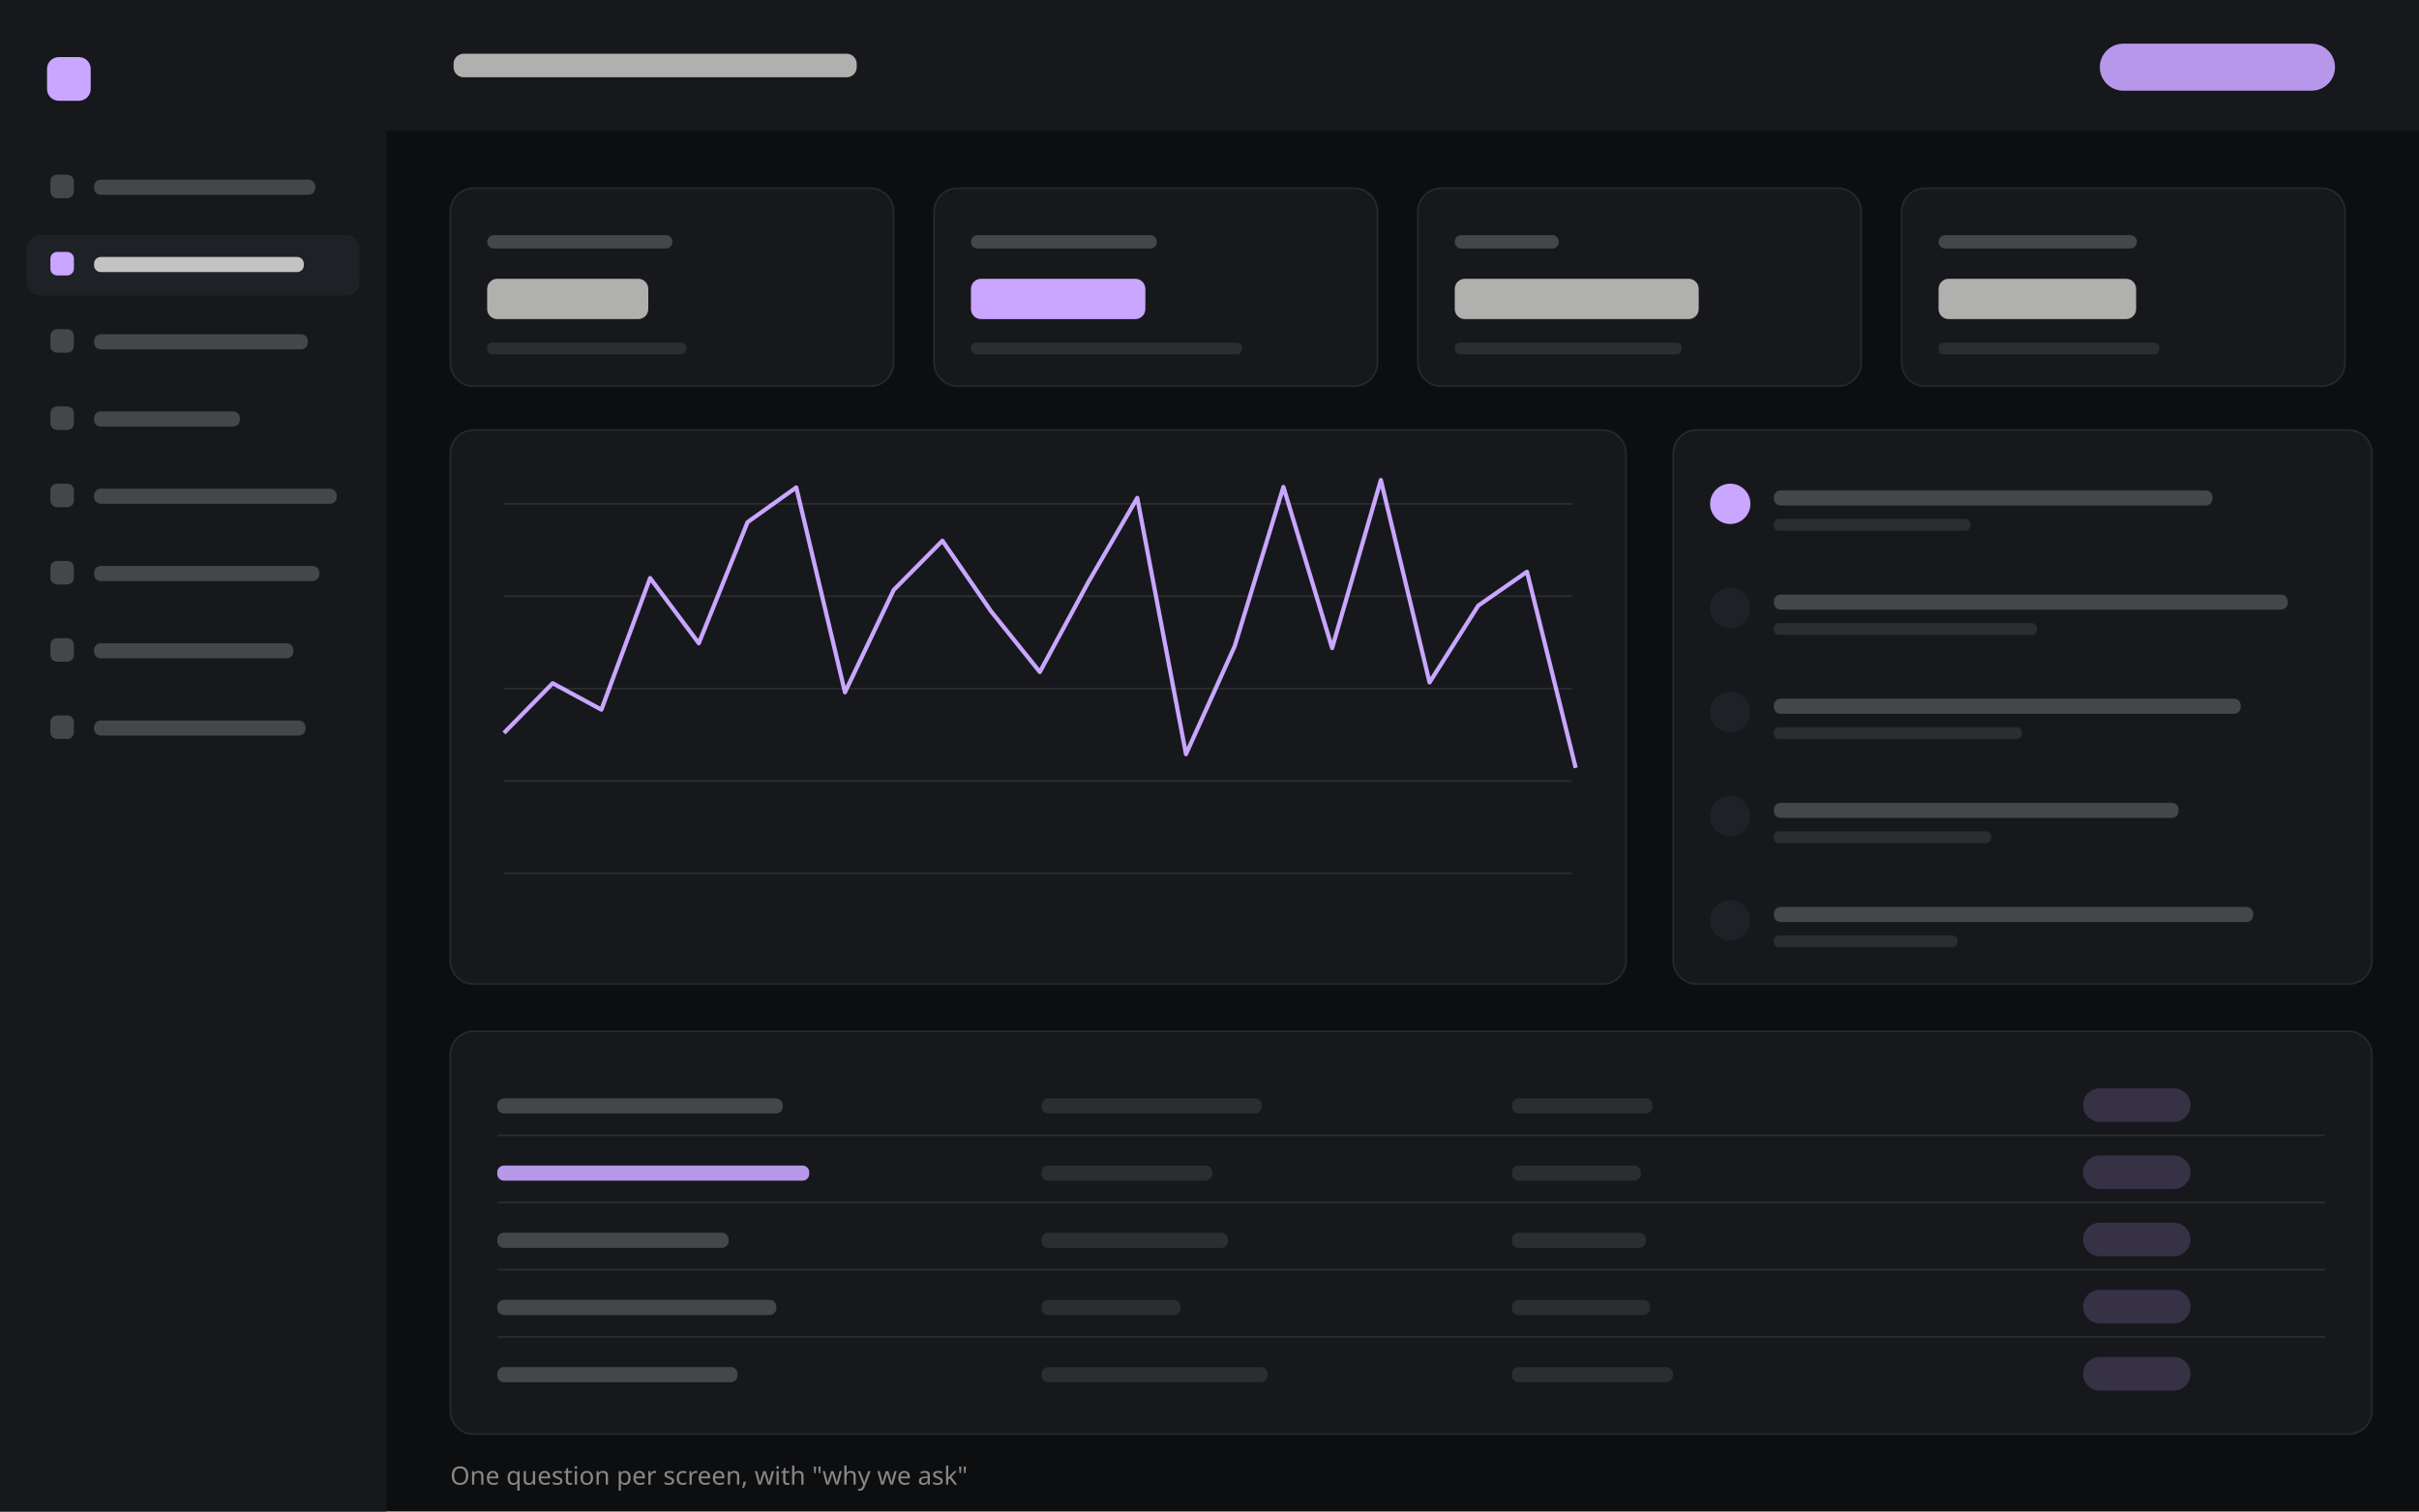
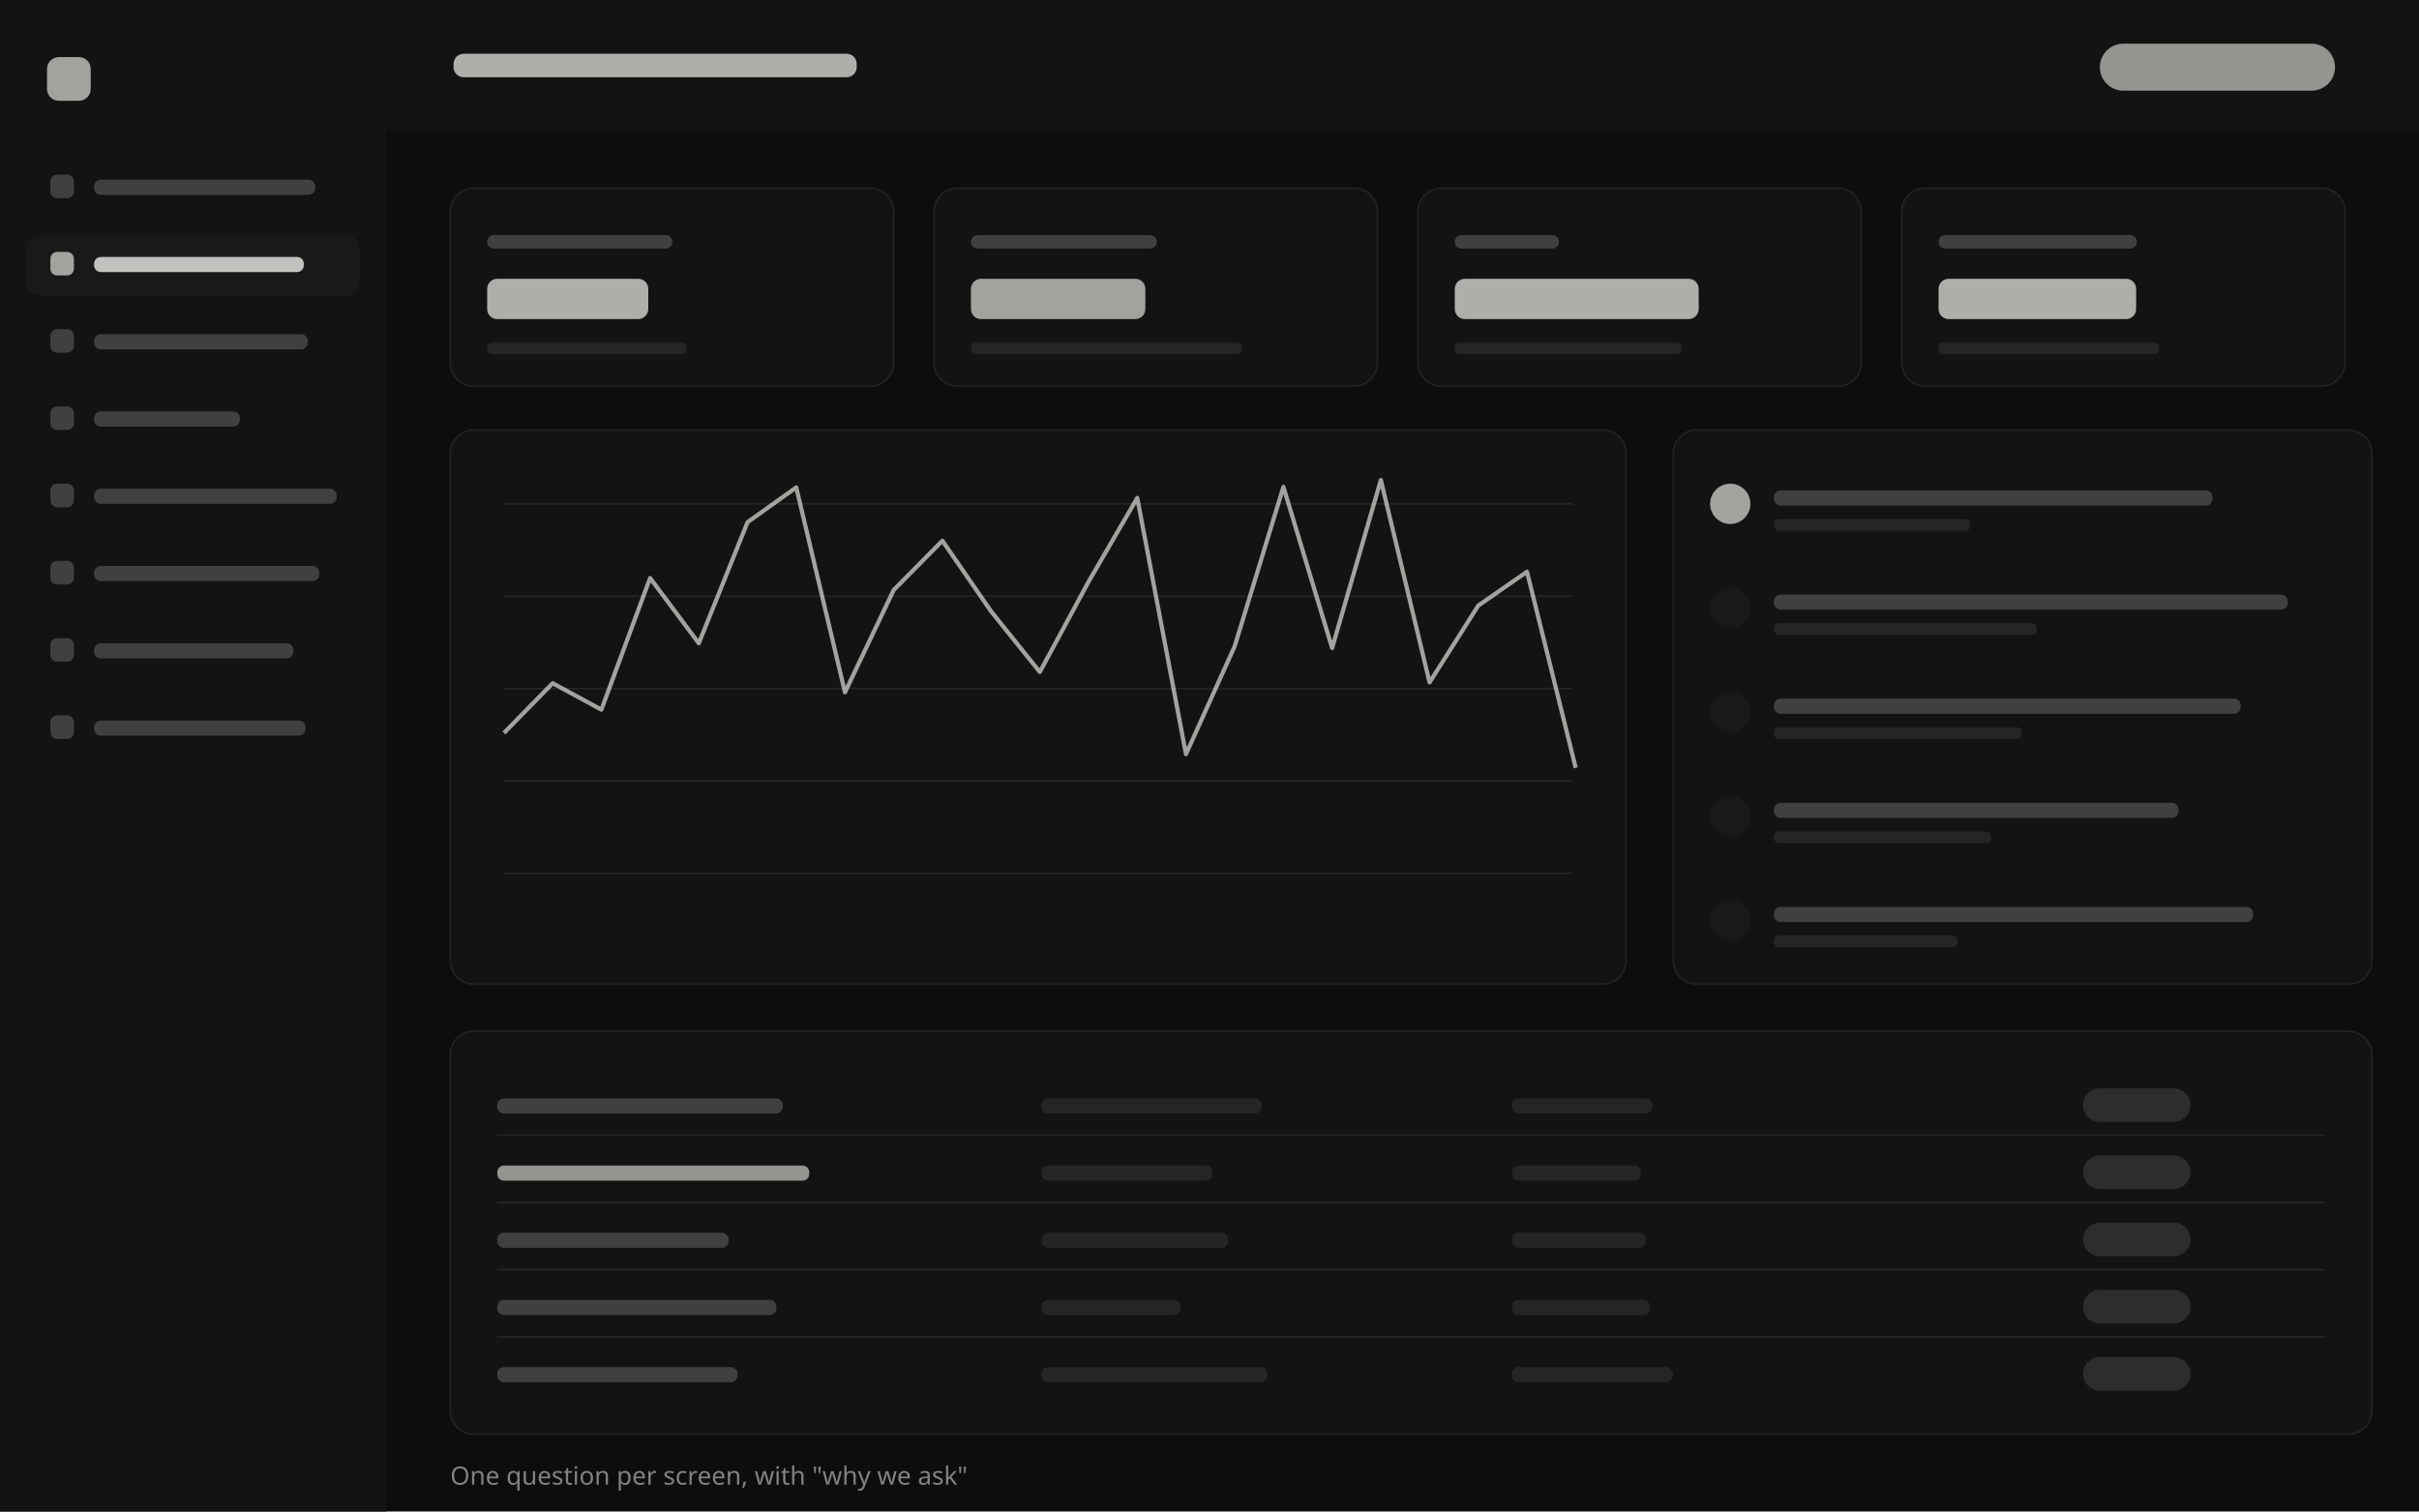
<svg xmlns="http://www.w3.org/2000/svg" viewBox="0 0 1440 900" width="1440" height="900" role="img">
-   <rect width="1440" height="900" fill="#0d0e10" />
-   <rect x="0" y="0" width="230" height="900" fill="#16181c" />
-   <rect x="28" y="34" width="26" height="26" rx="7" fill="#c9a6ff" />
-   <rect x="30" y="104" width="14" height="14" rx="4" fill="rgba(236,235,231,0.22)" />
-   <rect x="56" y="107" width="131.654" height="9" rx="4" fill="rgba(236,235,231,0.22)" />
-   <rect x="16" y="140" width="198" height="36" rx="8" fill="#1e2126" />
-   <rect x="30" y="150" width="14" height="14" rx="4" fill="#c9a6ff" />
+   <rect width="1440" height="900" fill="#0d0d0d" />
+   <rect x="0" y="0" width="230" height="900" fill="#131313" />
+   <rect x="28" y="34" width="26" height="26" rx="7" fill="#a3a29f" />
+   <rect x="30" y="104" width="14" height="14" rx="4" fill="rgba(247,246,244,0.2)" />
+   <rect x="56" y="107" width="131.654" height="9" rx="4" fill="rgba(247,246,244,0.2)" />
+   <rect x="16" y="140" width="198" height="36" rx="8" fill="#191919" />
+   <rect x="30" y="150" width="14" height="14" rx="4" fill="#a3a29f" />
  <rect x="56" y="153" width="124.862" height="9" rx="4" fill="rgba(236,235,231,0.8)" />
-   <rect x="30" y="196" width="14" height="14" rx="4" fill="rgba(236,235,231,0.22)" />
-   <rect x="56" y="199" width="127.223" height="9" rx="4" fill="rgba(236,235,231,0.22)" />
-   <rect x="30" y="242" width="14" height="14" rx="4" fill="rgba(236,235,231,0.22)" />
-   <rect x="56" y="245" width="86.804" height="9" rx="4" fill="rgba(236,235,231,0.22)" />
-   <rect x="30" y="288" width="14" height="14" rx="4" fill="rgba(236,235,231,0.22)" />
-   <rect x="56" y="291" width="144.443" height="9" rx="4" fill="rgba(236,235,231,0.22)" />
-   <rect x="30" y="334" width="14" height="14" rx="4" fill="rgba(236,235,231,0.22)" />
-   <rect x="56" y="337" width="134.081" height="9" rx="4" fill="rgba(236,235,231,0.22)" />
-   <rect x="30" y="380" width="14" height="14" rx="4" fill="rgba(236,235,231,0.22)" />
-   <rect x="56" y="383" width="118.65" height="9" rx="4" fill="rgba(236,235,231,0.22)" />
-   <rect x="30" y="426" width="14" height="14" rx="4" fill="rgba(236,235,231,0.22)" />
-   <rect x="56" y="429" width="125.861" height="9" rx="4" fill="rgba(236,235,231,0.22)" />
-   <rect x="230" y="0" width="1210" height="78" fill="#16181c" />
+   <rect x="30" y="196" width="14" height="14" rx="4" fill="rgba(247,246,244,0.2)" />
+   <rect x="56" y="199" width="127.223" height="9" rx="4" fill="rgba(247,246,244,0.2)" />
+   <rect x="30" y="242" width="14" height="14" rx="4" fill="rgba(247,246,244,0.2)" />
+   <rect x="56" y="245" width="86.804" height="9" rx="4" fill="rgba(247,246,244,0.2)" />
+   <rect x="30" y="288" width="14" height="14" rx="4" fill="rgba(247,246,244,0.2)" />
+   <rect x="56" y="291" width="144.443" height="9" rx="4" fill="rgba(247,246,244,0.2)" />
+   <rect x="30" y="334" width="14" height="14" rx="4" fill="rgba(247,246,244,0.2)" />
+   <rect x="56" y="337" width="134.081" height="9" rx="4" fill="rgba(247,246,244,0.2)" />
+   <rect x="30" y="380" width="14" height="14" rx="4" fill="rgba(247,246,244,0.2)" />
+   <rect x="56" y="383" width="118.65" height="9" rx="4" fill="rgba(247,246,244,0.2)" />
+   <rect x="30" y="426" width="14" height="14" rx="4" fill="rgba(247,246,244,0.2)" />
+   <rect x="56" y="429" width="125.861" height="9" rx="4" fill="rgba(247,246,244,0.2)" />
+   <rect x="230" y="0" width="1210" height="78" fill="#131313" />
  <rect x="270" y="32" width="240" height="14" rx="6" fill="rgba(236,235,231,0.72)" />
-   <rect x="1250" y="26" width="140" height="28" rx="14" fill="#c9a6ff" fill-opacity="0.9" />
-   <rect x="268" y="112" width="264" height="118" rx="14" fill="#16181c" stroke="rgba(236,235,231,0.10)" />
-   <rect x="290" y="140" width="110.279" height="8" rx="4" fill="rgba(236,235,231,0.22)" />
+   <rect x="1250" y="26" width="140" height="28" rx="14" fill="#a3a29f" fill-opacity="0.9" />
+   <rect x="268" y="112" width="264" height="118" rx="14" fill="#131313" stroke="rgba(247,246,244,0.08)" />
+   <rect x="290" y="140" width="110.279" height="8" rx="4" fill="rgba(247,246,244,0.2)" />
  <rect x="290" y="166" width="95.916" height="24" rx="6" fill="rgba(236,235,231,0.72)" />
-   <rect x="290" y="204" width="118.65" height="7" rx="3" fill="rgba(236,235,231,0.10)" />
-   <rect x="556" y="112" width="264" height="118" rx="14" fill="#16181c" stroke="rgba(236,235,231,0.10)" />
-   <rect x="578" y="140" width="110.671" height="8" rx="4" fill="rgba(236,235,231,0.22)" />
-   <rect x="578" y="166" width="103.823" height="24" rx="6" fill="#c9a6ff" />
-   <rect x="578" y="204" width="161.278" height="7" rx="3" fill="rgba(236,235,231,0.10)" />
-   <rect x="844" y="112" width="264" height="118" rx="14" fill="#16181c" stroke="rgba(236,235,231,0.10)" />
-   <rect x="866" y="140" width="61.971" height="8" rx="4" fill="rgba(236,235,231,0.22)" />
+   <rect x="290" y="204" width="118.65" height="7" rx="3" fill="rgba(247,246,244,0.08)" />
+   <rect x="556" y="112" width="264" height="118" rx="14" fill="#131313" stroke="rgba(247,246,244,0.08)" />
+   <rect x="578" y="140" width="110.671" height="8" rx="4" fill="rgba(247,246,244,0.2)" />
+   <rect x="578" y="166" width="103.823" height="24" rx="6" fill="#a3a29f" />
+   <rect x="578" y="204" width="161.278" height="7" rx="3" fill="rgba(247,246,244,0.08)" />
+   <rect x="844" y="112" width="264" height="118" rx="14" fill="#131313" stroke="rgba(247,246,244,0.08)" />
+   <rect x="866" y="140" width="61.971" height="8" rx="4" fill="rgba(247,246,244,0.2)" />
  <rect x="866" y="166" width="145.217" height="24" rx="6" fill="rgba(236,235,231,0.72)" />
-   <rect x="866" y="204" width="135.081" height="7" rx="3" fill="rgba(236,235,231,0.10)" />
-   <rect x="1132" y="112" width="264" height="118" rx="14" fill="#16181c" stroke="rgba(236,235,231,0.10)" />
-   <rect x="1154" y="140" width="118.082" height="8" rx="4" fill="rgba(236,235,231,0.22)" />
+   <rect x="866" y="204" width="135.081" height="7" rx="3" fill="rgba(247,246,244,0.08)" />
+   <rect x="1132" y="112" width="264" height="118" rx="14" fill="#131313" stroke="rgba(247,246,244,0.08)" />
+   <rect x="1154" y="140" width="118.082" height="8" rx="4" fill="rgba(247,246,244,0.2)" />
  <rect x="1154" y="166" width="117.614" height="24" rx="6" fill="rgba(236,235,231,0.72)" />
-   <rect x="1154" y="204" width="131.412" height="7" rx="3" fill="rgba(236,235,231,0.10)" />
-   <rect x="268" y="256" width="700" height="330" rx="14" fill="#16181c" stroke="rgba(236,235,231,0.10)" />
-   <polyline points="300,436.422 329,406.816 358,422.542 387,344.187 416,383.021 445,310.923 474,290.228 503,412.234 532,351.295 561,321.973 590,364.034 619,400.124 648,346.39 677,296.467 706,449.043 735,384.773 764,289.922 793,385.87 822,285.82 851,406.321 880,360.586 909,340.43 938,457.218 " fill="none" stroke="#c9a6ff" stroke-width="2.5" stroke-linejoin="round" />
-   <line x1="300" y1="300" x2="936" y2="300" stroke="rgba(236,235,231,0.10)" />
-   <line x1="300" y1="355" x2="936" y2="355" stroke="rgba(236,235,231,0.10)" />
-   <line x1="300" y1="410" x2="936" y2="410" stroke="rgba(236,235,231,0.10)" />
-   <line x1="300" y1="465" x2="936" y2="465" stroke="rgba(236,235,231,0.10)" />
-   <line x1="300" y1="520" x2="936" y2="520" stroke="rgba(236,235,231,0.10)" />
-   <rect x="996" y="256" width="416" height="330" rx="14" fill="#16181c" stroke="rgba(236,235,231,0.10)" />
-   <circle cx="1030" cy="300" r="12" fill="#c9a6ff" />
-   <rect x="1056" y="292" width="261.049" height="9" rx="4" fill="rgba(236,235,231,0.22)" />
-   <rect x="1056" y="309" width="116.94" height="7" rx="3" fill="rgba(236,235,231,0.10)" />
-   <circle cx="1030" cy="362" r="12" fill="#1e2126" />
-   <rect x="1056" y="354" width="305.857" height="9" rx="4" fill="rgba(236,235,231,0.22)" />
-   <rect x="1056" y="371" width="156.523" height="7" rx="3" fill="rgba(236,235,231,0.10)" />
-   <circle cx="1030" cy="424" r="12" fill="#1e2126" />
-   <rect x="1056" y="416" width="277.874" height="9" rx="4" fill="rgba(236,235,231,0.22)" />
-   <rect x="1056" y="433" width="147.627" height="7" rx="3" fill="rgba(236,235,231,0.10)" />
-   <circle cx="1030" cy="486" r="12" fill="#1e2126" />
-   <rect x="1056" y="478" width="240.879" height="9" rx="4" fill="rgba(236,235,231,0.22)" />
-   <rect x="1056" y="495" width="129.254" height="7" rx="3" fill="rgba(236,235,231,0.10)" />
-   <circle cx="1030" cy="548" r="12" fill="#1e2126" />
-   <rect x="1056" y="540" width="285.305" height="9" rx="4" fill="rgba(236,235,231,0.22)" />
-   <rect x="1056" y="557" width="109.292" height="7" rx="3" fill="rgba(236,235,231,0.10)" />
-   <rect x="268" y="614" width="1144" height="240" rx="14" fill="#16181c" stroke="rgba(236,235,231,0.10)" />
-   <rect x="296" y="654" width="169.947" height="9" rx="4" fill="rgba(236,235,231,0.22)" fill-opacity="1" />
-   <rect x="620" y="654" width="131.09" height="9" rx="4" fill="rgba(236,235,231,0.10)" />
-   <rect x="900" y="654" width="83.678" height="9" rx="4" fill="rgba(236,235,231,0.10)" />
-   <rect x="1240" y="648" width="64" height="20" rx="10" fill="#c9a6ff" fill-opacity="0.18" />
-   <line x1="296" y1="676" x2="1384" y2="676" stroke="rgba(236,235,231,0.10)" />
-   <rect x="296" y="694" width="185.745" height="9" rx="4" fill="#c9a6ff" fill-opacity="0.9" />
-   <rect x="620" y="694" width="101.706" height="9" rx="4" fill="rgba(236,235,231,0.10)" />
-   <rect x="900" y="694" width="76.802" height="9" rx="4" fill="rgba(236,235,231,0.10)" />
-   <rect x="1240" y="688" width="64" height="20" rx="10" fill="#c9a6ff" fill-opacity="0.18" />
-   <line x1="296" y1="716" x2="1384" y2="716" stroke="rgba(236,235,231,0.10)" />
-   <rect x="296" y="734" width="137.745" height="9" rx="4" fill="rgba(236,235,231,0.22)" fill-opacity="1" />
-   <rect x="620" y="734" width="111.058" height="9" rx="4" fill="rgba(236,235,231,0.10)" />
-   <rect x="900" y="734" width="79.786" height="9" rx="4" fill="rgba(236,235,231,0.10)" />
-   <rect x="1240" y="728" width="64" height="20" rx="10" fill="#c9a6ff" fill-opacity="0.18" />
-   <line x1="296" y1="756" x2="1384" y2="756" stroke="rgba(236,235,231,0.10)" />
-   <rect x="296" y="774" width="166.165" height="9" rx="4" fill="rgba(236,235,231,0.22)" fill-opacity="1" />
-   <rect x="620" y="774" width="82.8" height="9" rx="4" fill="rgba(236,235,231,0.10)" />
-   <rect x="900" y="774" width="82.236" height="9" rx="4" fill="rgba(236,235,231,0.10)" />
-   <rect x="1240" y="768" width="64" height="20" rx="10" fill="#c9a6ff" fill-opacity="0.18" />
-   <line x1="296" y1="796" x2="1384" y2="796" stroke="rgba(236,235,231,0.10)" />
-   <rect x="296" y="814" width="143.047" height="9" rx="4" fill="rgba(236,235,231,0.22)" fill-opacity="1" />
-   <rect x="620" y="814" width="134.538" height="9" rx="4" fill="rgba(236,235,231,0.10)" />
-   <rect x="900" y="814" width="95.862" height="9" rx="4" fill="rgba(236,235,231,0.10)" />
-   <rect x="1240" y="808" width="64" height="20" rx="10" fill="#c9a6ff" fill-opacity="0.18" />
-   <text x="268" y="884" fill="rgba(236,235,231,0.55)" font-family="Manrope, sans-serif" font-size="15">One question per screen, with "why we ask"</text>
+   <rect x="1154" y="204" width="131.412" height="7" rx="3" fill="rgba(247,246,244,0.08)" />
+   <rect x="268" y="256" width="700" height="330" rx="14" fill="#131313" stroke="rgba(247,246,244,0.08)" />
+   <polyline points="300,436.422 329,406.816 358,422.542 387,344.187 416,383.021 445,310.923 474,290.228 503,412.234 532,351.295 561,321.973 590,364.034 619,400.124 648,346.39 677,296.467 706,449.043 735,384.773 764,289.922 793,385.87 822,285.82 851,406.321 880,360.586 909,340.43 938,457.218 " fill="none" stroke="#a3a29f" stroke-width="2.5" stroke-linejoin="round" />
+   <line x1="300" y1="300" x2="936" y2="300" stroke="rgba(247,246,244,0.08)" />
+   <line x1="300" y1="355" x2="936" y2="355" stroke="rgba(247,246,244,0.08)" />
+   <line x1="300" y1="410" x2="936" y2="410" stroke="rgba(247,246,244,0.08)" />
+   <line x1="300" y1="465" x2="936" y2="465" stroke="rgba(247,246,244,0.08)" />
+   <line x1="300" y1="520" x2="936" y2="520" stroke="rgba(247,246,244,0.08)" />
+   <rect x="996" y="256" width="416" height="330" rx="14" fill="#131313" stroke="rgba(247,246,244,0.08)" />
+   <circle cx="1030" cy="300" r="12" fill="#a3a29f" />
+   <rect x="1056" y="292" width="261.049" height="9" rx="4" fill="rgba(247,246,244,0.2)" />
+   <rect x="1056" y="309" width="116.94" height="7" rx="3" fill="rgba(247,246,244,0.08)" />
+   <circle cx="1030" cy="362" r="12" fill="#191919" />
+   <rect x="1056" y="354" width="305.857" height="9" rx="4" fill="rgba(247,246,244,0.2)" />
+   <rect x="1056" y="371" width="156.523" height="7" rx="3" fill="rgba(247,246,244,0.08)" />
+   <circle cx="1030" cy="424" r="12" fill="#191919" />
+   <rect x="1056" y="416" width="277.874" height="9" rx="4" fill="rgba(247,246,244,0.2)" />
+   <rect x="1056" y="433" width="147.627" height="7" rx="3" fill="rgba(247,246,244,0.08)" />
+   <circle cx="1030" cy="486" r="12" fill="#191919" />
+   <rect x="1056" y="478" width="240.879" height="9" rx="4" fill="rgba(247,246,244,0.2)" />
+   <rect x="1056" y="495" width="129.254" height="7" rx="3" fill="rgba(247,246,244,0.08)" />
+   <circle cx="1030" cy="548" r="12" fill="#191919" />
+   <rect x="1056" y="540" width="285.305" height="9" rx="4" fill="rgba(247,246,244,0.2)" />
+   <rect x="1056" y="557" width="109.292" height="7" rx="3" fill="rgba(247,246,244,0.08)" />
+   <rect x="268" y="614" width="1144" height="240" rx="14" fill="#131313" stroke="rgba(247,246,244,0.08)" />
+   <rect x="296" y="654" width="169.947" height="9" rx="4" fill="rgba(247,246,244,0.2)" fill-opacity="1" />
+   <rect x="620" y="654" width="131.09" height="9" rx="4" fill="rgba(247,246,244,0.08)" />
+   <rect x="900" y="654" width="83.678" height="9" rx="4" fill="rgba(247,246,244,0.08)" />
+   <rect x="1240" y="648" width="64" height="20" rx="10" fill="#a3a29f" fill-opacity="0.18" />
+   <line x1="296" y1="676" x2="1384" y2="676" stroke="rgba(247,246,244,0.08)" />
+   <rect x="296" y="694" width="185.745" height="9" rx="4" fill="#a3a29f" fill-opacity="0.9" />
+   <rect x="620" y="694" width="101.706" height="9" rx="4" fill="rgba(247,246,244,0.08)" />
+   <rect x="900" y="694" width="76.802" height="9" rx="4" fill="rgba(247,246,244,0.08)" />
+   <rect x="1240" y="688" width="64" height="20" rx="10" fill="#a3a29f" fill-opacity="0.18" />
+   <line x1="296" y1="716" x2="1384" y2="716" stroke="rgba(247,246,244,0.08)" />
+   <rect x="296" y="734" width="137.745" height="9" rx="4" fill="rgba(247,246,244,0.2)" fill-opacity="1" />
+   <rect x="620" y="734" width="111.058" height="9" rx="4" fill="rgba(247,246,244,0.08)" />
+   <rect x="900" y="734" width="79.786" height="9" rx="4" fill="rgba(247,246,244,0.08)" />
+   <rect x="1240" y="728" width="64" height="20" rx="10" fill="#a3a29f" fill-opacity="0.18" />
+   <line x1="296" y1="756" x2="1384" y2="756" stroke="rgba(247,246,244,0.08)" />
+   <rect x="296" y="774" width="166.165" height="9" rx="4" fill="rgba(247,246,244,0.2)" fill-opacity="1" />
+   <rect x="620" y="774" width="82.8" height="9" rx="4" fill="rgba(247,246,244,0.08)" />
+   <rect x="900" y="774" width="82.236" height="9" rx="4" fill="rgba(247,246,244,0.08)" />
+   <rect x="1240" y="768" width="64" height="20" rx="10" fill="#a3a29f" fill-opacity="0.18" />
+   <line x1="296" y1="796" x2="1384" y2="796" stroke="rgba(247,246,244,0.08)" />
+   <rect x="296" y="814" width="143.047" height="9" rx="4" fill="rgba(247,246,244,0.2)" fill-opacity="1" />
+   <rect x="620" y="814" width="134.538" height="9" rx="4" fill="rgba(247,246,244,0.08)" />
+   <rect x="900" y="814" width="95.862" height="9" rx="4" fill="rgba(247,246,244,0.08)" />
+   <rect x="1240" y="808" width="64" height="20" rx="10" fill="#a3a29f" fill-opacity="0.18" />
+   <text x="268" y="884" fill="rgba(247,246,244,0.5)" font-family="Manrope, sans-serif" font-size="15">One question per screen, with "why we ask"</text>
</svg>
